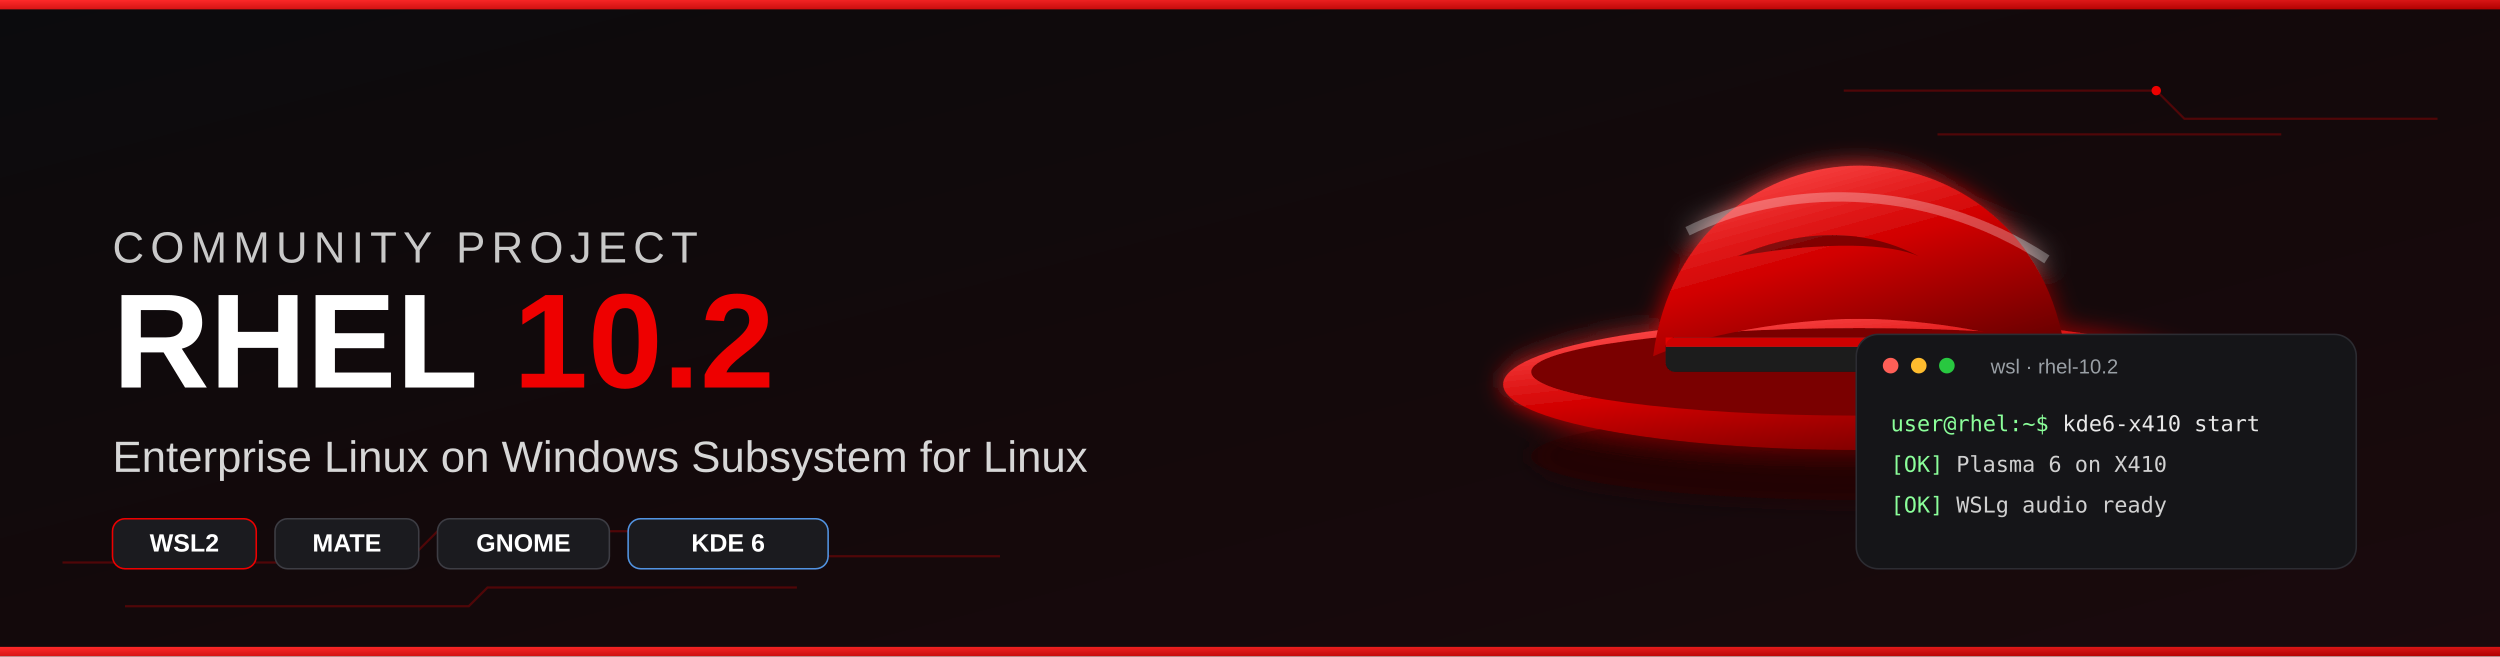
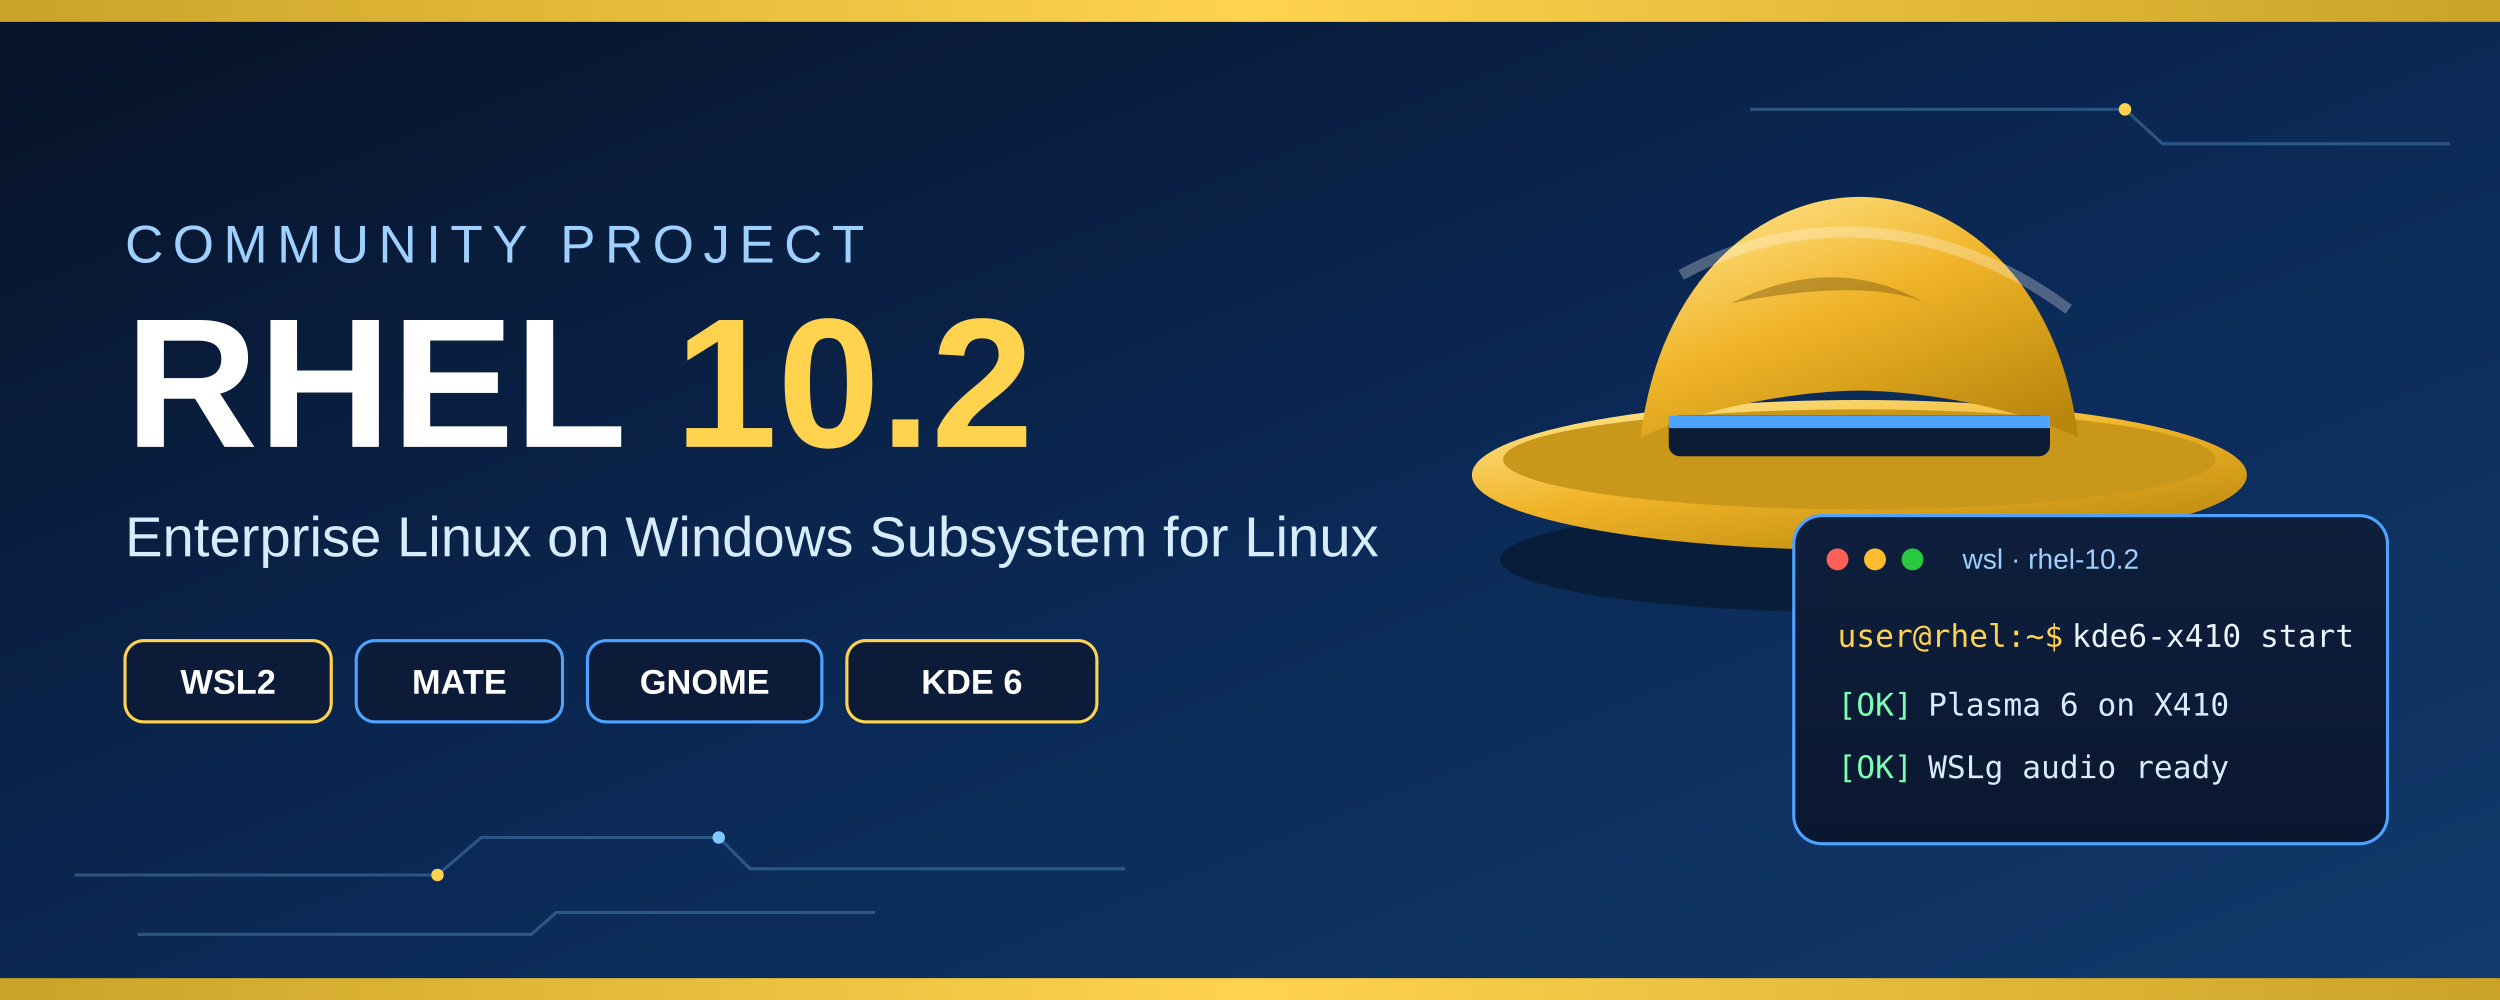
- <svg xmlns="http://www.w3.org/2000/svg" viewBox="0 0 1600 420" role="img" aria-label="Red Hat Enterprise Linux 10.2 on WSL2">
+ <svg xmlns="http://www.w3.org/2000/svg" viewBox="0 0 1600 640" width="1600" height="640" role="img" aria-label="Red Hat Enterprise Linux 10.2 on WSL2">
  <defs>
    <linearGradient id="bg" x1="0" y1="0" x2="1" y2="1">
-       <stop offset="0%" stop-color="#0b0b0d" />
-       <stop offset="55%" stop-color="#14090b" />
-       <stop offset="100%" stop-color="#1a0a0d" />
+       <stop offset="0%" stop-color="#071226" />
+       <stop offset="55%" stop-color="#0b2a58" />
+       <stop offset="100%" stop-color="#123a6b" />
    </linearGradient>
-     <linearGradient id="red" x1="0" y1="0" x2="1" y2="1">
-       <stop offset="0%" stop-color="#ff2a2a" />
-       <stop offset="100%" stop-color="#b00000" />
+     <linearGradient id="gold" x1="0" y1="0" x2="1" y2="0">
+       <stop offset="0%" stop-color="#c9a227" />
+       <stop offset="50%" stop-color="#ffd34e" />
+       <stop offset="100%" stop-color="#c9a227" />
    </linearGradient>
-     <linearGradient id="hat" x1="0.2" y1="0" x2="0.8" y2="1">
-       <stop offset="0%" stop-color="#ff4d4d" />
-       <stop offset="45%" stop-color="#d10000" />
-       <stop offset="100%" stop-color="#6a0000" />
+     <linearGradient id="hat" x1="0.15" y1="0" x2="0.85" y2="1">
+       <stop offset="0%" stop-color="#ffe48a" />
+       <stop offset="45%" stop-color="#f0b429" />
+       <stop offset="100%" stop-color="#b8860b" />
    </linearGradient>
-     <filter id="glow" x="-30%" y="-30%" width="160%" height="160%">
-       <feGaussianBlur stdDeviation="8" result="b" />
-       <feMerge>
-         <feMergeNode in="b" />
-         <feMergeNode in="SourceGraphic" />
-       </feMerge>
-     </filter>
+     <linearGradient id="panel" x1="0" y1="0" x2="0" y2="1">
+       <stop offset="0%" stop-color="#0e1f3d" />
+       <stop offset="100%" stop-color="#0a1730" />
+     </linearGradient>
  </defs>
-   <rect width="1600" height="420" fill="url(#bg)" />
-   <rect width="1600" height="6" fill="url(#red)" />
-   <rect y="414" width="1600" height="6" fill="url(#red)" />
-   <g fill="none" stroke="#ee0000" stroke-opacity="0.28" stroke-width="1.4">
-     <path d="M40 360 H260 l20-20 H420 l16 16 H640" />
-     <path d="M80 388 H300 l12-12 H510" />
-     <path d="M1180 58 H1380 l18 18 H1560" />
-     <path d="M1240 86 H1460" />
-     <circle cx="260" cy="360" r="3" fill="#ee0000" stroke="none" />
-     <circle cx="420" cy="340" r="3" fill="#ee0000" stroke="none" />
-     <circle cx="1380" cy="58" r="3" fill="#ee0000" stroke="none" />
+   <rect width="1600" height="640" fill="url(#bg)" />
+   <rect width="1600" height="14" fill="url(#gold)" />
+   <rect y="626" width="1600" height="14" fill="url(#gold)" />
+   <g fill="none" stroke="#7ec8ff" stroke-opacity="0.28" stroke-width="2">
+     <path d="M48 560 H280 l28-24 H460 l20 20 H720" />
+     <path d="M88 598 H340 l16-14 H560" />
+     <path d="M1120 70 H1360 l24 22 H1568" />
+     <circle cx="280" cy="560" r="4" fill="#ffd34e" stroke="none" />
+     <circle cx="460" cy="536" r="4" fill="#7ec8ff" stroke="none" />
+     <circle cx="1360" cy="70" r="4" fill="#ffd34e" stroke="none" />
  </g>
-   <text x="72" y="168" font-family="Segoe UI, Helvetica Neue, Arial, sans-serif" font-size="28" fill="#c9c9c9" letter-spacing="4">COMMUNITY PROJECT</text>
-   <text x="72" y="248" font-family="Segoe UI, Helvetica Neue, Arial, sans-serif" font-size="86" font-weight="700" fill="#ffffff">RHEL <tspan fill="#ee0000">10.2</tspan>
+   <text x="80" y="168" font-family="Segoe UI, Helvetica Neue, Arial, sans-serif" font-size="34" fill="#9fd0ff" letter-spacing="6">COMMUNITY PROJECT</text>
+   <text x="80" y="286" font-family="Segoe UI, Helvetica Neue, Arial, sans-serif" font-size="118" font-weight="800" fill="#ffffff">RHEL <tspan fill="#ffd34e">10.2</tspan>
  </text>
-   <text x="72" y="302" font-family="Segoe UI, Helvetica Neue, Arial, sans-serif" font-size="28" fill="#d7d7d7">Enterprise Linux on Windows Subsystem for Linux</text>
-   <g font-family="Segoe UI, Helvetica Neue, Arial, sans-serif" font-size="16" font-weight="600">
-     <rect x="72" y="332" rx="8" width="92" height="32" fill="#1b1b1f" stroke="#ee0000" />
-     <text x="118" y="353" text-anchor="middle" fill="#ffffff">WSL2</text>
-     <rect x="176" y="332" rx="8" width="92" height="32" fill="#1b1b1f" stroke="#3d3d44" />
-     <text x="222" y="353" text-anchor="middle" fill="#ffffff">MATE</text>
-     <rect x="280" y="332" rx="8" width="110" height="32" fill="#1b1b1f" stroke="#3d3d44" />
-     <text x="335" y="353" text-anchor="middle" fill="#ffffff">GNOME</text>
-     <rect x="402" y="332" rx="8" width="128" height="32" fill="#1b1b1f" stroke="#5294E2" />
-     <text x="466" y="353" text-anchor="middle" fill="#ffffff">KDE 6</text>
+   <text x="80" y="356" font-family="Segoe UI, Helvetica Neue, Arial, sans-serif" font-size="36" fill="#d7ecff">Enterprise Linux on Windows Subsystem for Linux</text>
+   <g font-family="Segoe UI, Helvetica Neue, Arial, sans-serif" font-size="22" font-weight="700">
+     <rect x="80" y="410" rx="12" width="132" height="52" fill="#0c1c38" stroke="#ffd34e" stroke-width="2" />
+     <text x="146" y="444" text-anchor="middle" fill="#ffffff">WSL2</text>
+     <rect x="228" y="410" rx="12" width="132" height="52" fill="#0c1c38" stroke="#4da3ff" stroke-width="2" />
+     <text x="294" y="444" text-anchor="middle" fill="#ffffff">MATE</text>
+     <rect x="376" y="410" rx="12" width="150" height="52" fill="#0c1c38" stroke="#4da3ff" stroke-width="2" />
+     <text x="451" y="444" text-anchor="middle" fill="#ffffff">GNOME</text>
+     <rect x="542" y="410" rx="12" width="160" height="52" fill="#0c1c38" stroke="#ffd34e" stroke-width="2" />
+     <text x="622" y="444" text-anchor="middle" fill="#ffffff">KDE 6</text>
  </g>
-   <g transform="translate(980,78)" filter="url(#glow)">
-     <ellipse cx="210" cy="214" rx="210" ry="28" fill="#2a0000" opacity="0.55" />
-     <ellipse cx="210" cy="168" rx="228" ry="42" fill="url(#hat)" />
-     <ellipse cx="210" cy="160" rx="210" ry="28" fill="#7a0000" />
-     <path d="M78 150 C88 70 150 28 210 28 C270 28 332 70 342 150 C300 132 240 126 210 126 C180 126 120 132 78 150 Z" fill="url(#hat)" />
-     <path d="M132 86 C168 70 210 66 248 86 C230 78 190 76 132 86 Z" fill="#3a0000" opacity="0.55" />
-     <rect x="86" y="138" width="248" height="22" rx="6" fill="#1a1a1a" />
-     <rect x="86" y="138" width="248" height="6" fill="#ee0000" opacity="0.85" />
-     <path d="M100 70 C160 40 250 36 330 88" fill="none" stroke="#ffffff" stroke-opacity="0.28" stroke-width="6" />
+   <g transform="translate(980,90)">
+     <ellipse cx="210" cy="268" rx="230" ry="34" fill="#03101f" opacity="0.55" />
+     <ellipse cx="210" cy="214" rx="248" ry="48" fill="url(#hat)" />
+     <ellipse cx="210" cy="204" rx="228" ry="32" fill="#c9971a" />
+     <path d="M70 190 C82 88 148 36 210 36 C272 36 338 88 350 190 C304 168 242 160 210 160 C178 160 116 168 70 190 Z" fill="url(#hat)" />
+     <path d="M128 104 C168 84 210 80 252 104 C232 94 188 92 128 104 Z" fill="#7a5a10" opacity="0.45" />
+     <rect x="88" y="176" width="244" height="26" rx="7" fill="#0b1b33" />
+     <rect x="88" y="176" width="244" height="8" fill="#4da3ff" />
+     <path d="M96 86 C164 48 258 44 344 108" fill="none" stroke="#ffffff" stroke-opacity="0.28" stroke-width="7" />
  </g>
-   <g transform="translate(1188,214)">
-     <rect x="0" y="0" width="320" height="150" rx="14" fill="#151518" stroke="#2c2c32" />
-     <circle cx="22" cy="20" r="5" fill="#ff5f57" />
-     <circle cx="40" cy="20" r="5" fill="#febc2e" />
-     <circle cx="58" cy="20" r="5" fill="#28c840" />
-     <text x="86" y="25" font-family="Segoe UI, Helvetica Neue, Arial, sans-serif" font-size="13" fill="#9aa0a6">wsl · rhel-10.2</text>
-     <text x="22" y="62" font-family="ui-monospace, SFMono-Regular, Menlo, Consolas, monospace" font-size="14" fill="#8bff9a">user@rhel:~$</text>
-     <text x="132" y="62" font-family="ui-monospace, SFMono-Regular, Menlo, Consolas, monospace" font-size="14" fill="#e8e8e8">kde6-x410 start</text>
-     <text x="22" y="88" font-family="ui-monospace, SFMono-Regular, Menlo, Consolas, monospace" font-size="14" fill="#8bff9a">[OK]</text>
-     <text x="64" y="88" font-family="ui-monospace, SFMono-Regular, Menlo, Consolas, monospace" font-size="14" fill="#d0d0d0">Plasma 6 on X410</text>
-     <text x="22" y="114" font-family="ui-monospace, SFMono-Regular, Menlo, Consolas, monospace" font-size="14" fill="#8bff9a">[OK]</text>
-     <text x="64" y="114" font-family="ui-monospace, SFMono-Regular, Menlo, Consolas, monospace" font-size="14" fill="#d0d0d0">WSLg audio ready</text>
+   <g transform="translate(1148,330)">
+     <rect x="0" y="0" width="380" height="210" rx="18" fill="url(#panel)" stroke="#4da3ff" stroke-width="2" />
+     <circle cx="28" cy="28" r="7" fill="#ff5f57" />
+     <circle cx="52" cy="28" r="7" fill="#febc2e" />
+     <circle cx="76" cy="28" r="7" fill="#28c840" />
+     <text x="108" y="34" font-family="Segoe UI, Helvetica Neue, Arial, sans-serif" font-size="18" fill="#9fd0ff">wsl · rhel-10.2</text>
+     <text x="28" y="84" font-family="ui-monospace, SFMono-Regular, Menlo, Consolas, monospace" font-size="20" fill="#ffd34e">user@rhel:~$</text>
+     <text x="178" y="84" font-family="ui-monospace, SFMono-Regular, Menlo, Consolas, monospace" font-size="20" fill="#eaf6ff">kde6-x410 start</text>
+     <text x="28" y="128" font-family="ui-monospace, SFMono-Regular, Menlo, Consolas, monospace" font-size="20" fill="#7CFFB2">[OK]</text>
+     <text x="86" y="128" font-family="ui-monospace, SFMono-Regular, Menlo, Consolas, monospace" font-size="20" fill="#d7ecff">Plasma 6 on X410</text>
+     <text x="28" y="168" font-family="ui-monospace, SFMono-Regular, Menlo, Consolas, monospace" font-size="20" fill="#7CFFB2">[OK]</text>
+     <text x="86" y="168" font-family="ui-monospace, SFMono-Regular, Menlo, Consolas, monospace" font-size="20" fill="#d7ecff">WSLg audio ready</text>
  </g>
</svg>
